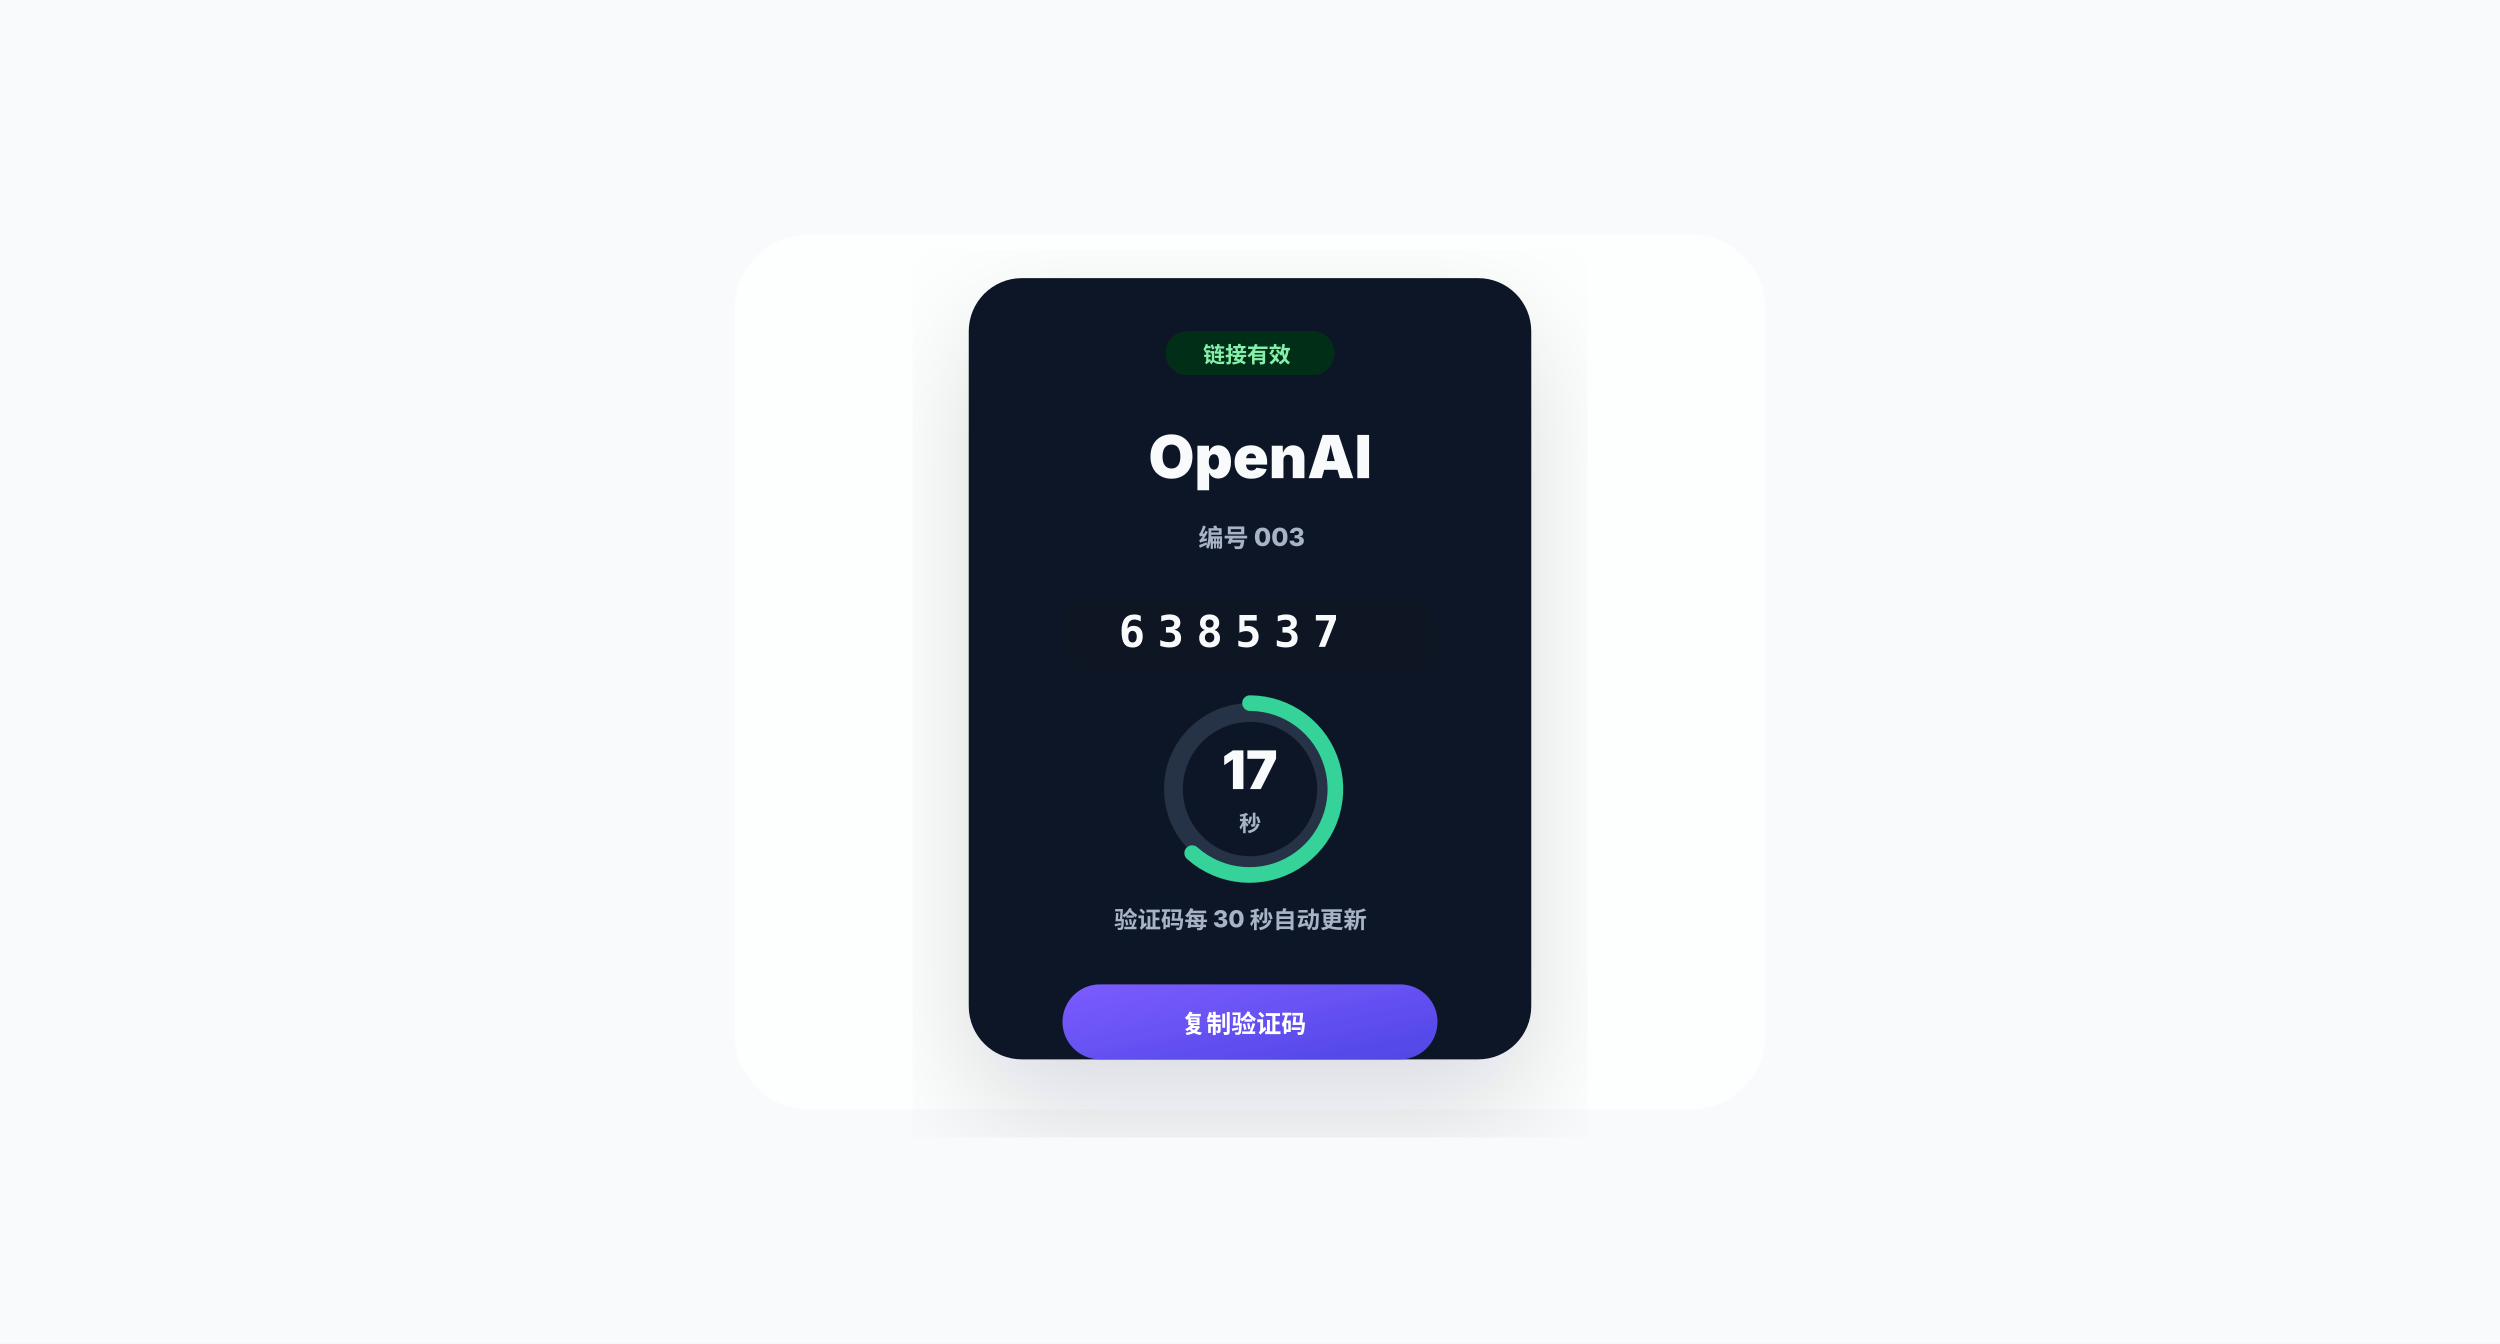
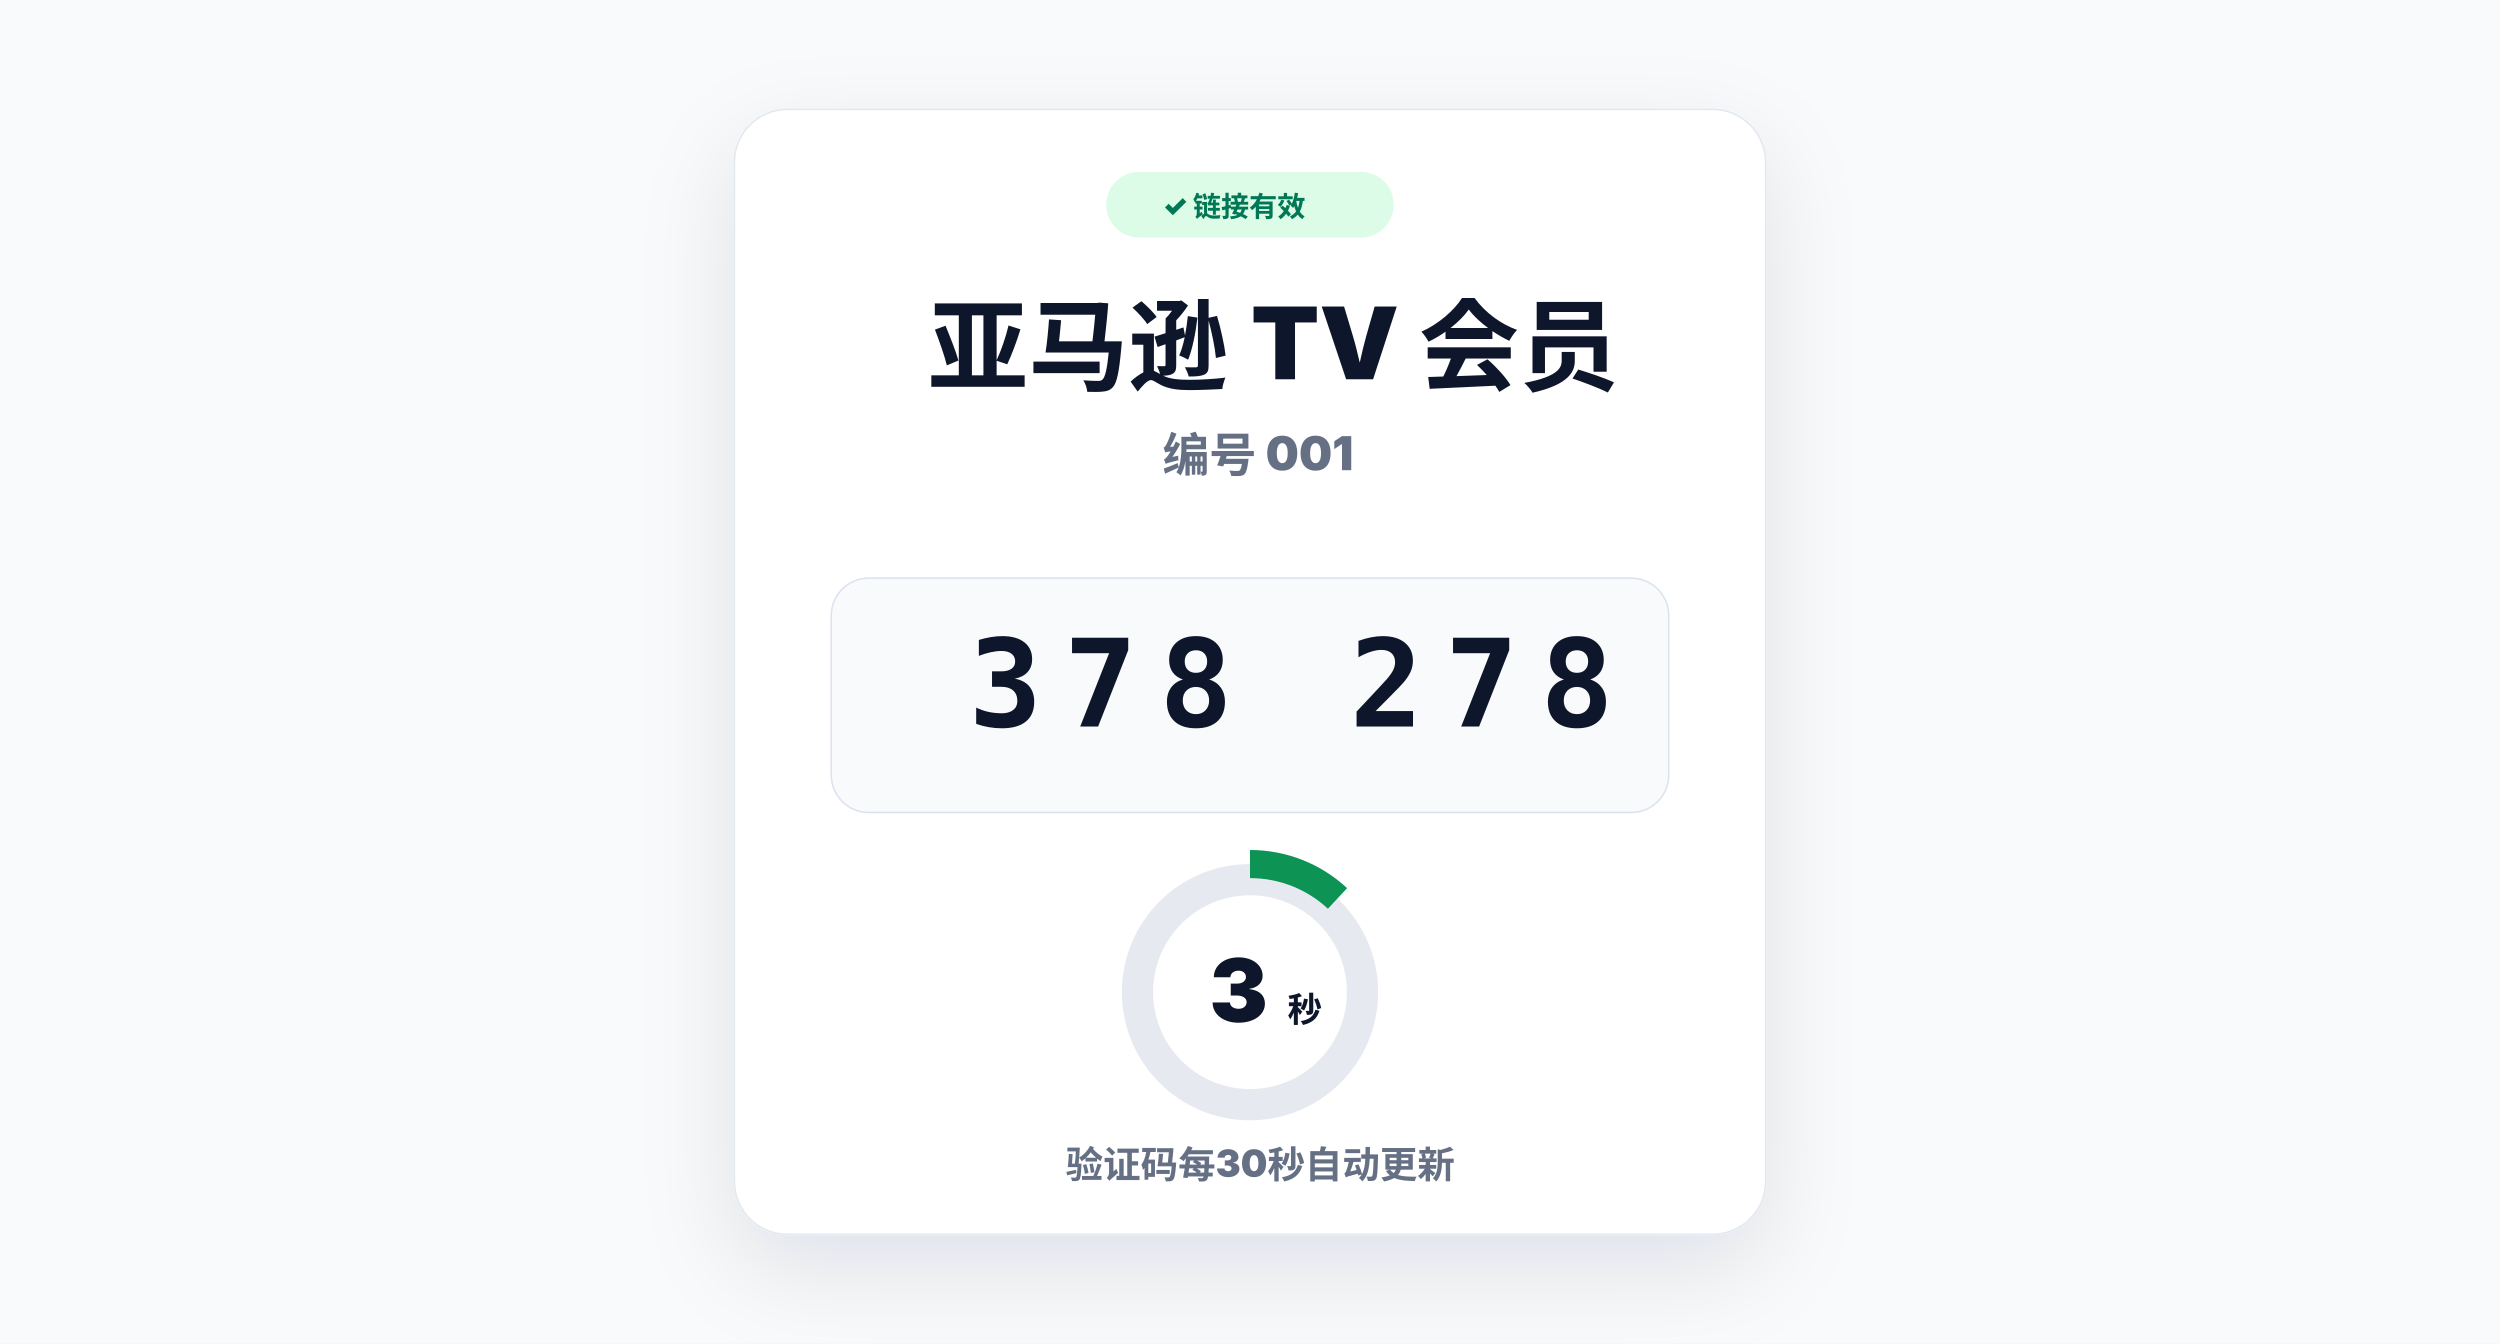
<svg xmlns="http://www.w3.org/2000/svg" width="1600" height="860" viewBox="0 0 1600 860" fill="none" role="img" aria-labelledby="title desc">
  <defs>
    <linearGradient id="bg" x1="0" y1="0" x2="1600" y2="860">
      <stop stop-color="#F8FAFC" />
-       <stop offset="1" stop-color="#EEF2FF" />
-     </linearGradient>
-     <linearGradient id="p" x1="0" y1="0" x2="1" y2="1">
-       <stop stop-color="#7C5CFF" />
-       <stop offset="1" stop-color="#4F46E5" />
+       <stop offset="1" stop-color="#EEF2F7" />
    </linearGradient>
    <filter id="s">
-       <feDropShadow dx="0" dy="32" stdDeviation="38" flood-color="#0F172A" flood-opacity=".14" />
+       <feDropShadow dx="0" dy="22" stdDeviation="30" flood-color="#0F172A" flood-opacity=".10" />
    </filter>
  </defs>
  <rect width="1600" height="860" fill="url(#bg)" />
-   <rect x="470" y="150" width="660" height="560" rx="48" fill="#fff" opacity=".72" />
-   <g filter="url(#s)">
-     <rect x="620" y="178" width="360" height="500" rx="34" fill="#111827" />
-     <rect x="746" y="212" width="108" height="28" rx="14" fill="#052E16" />
-     <text x="770" y="232" fill="#86EFAC" font-family="Inter, Arial, sans-serif" font-size="14" font-weight="900">链接有效</text>
-     <text x="735" y="306" fill="#F8FAFC" font-family="Inter, Arial, sans-serif" font-size="38" font-weight="900">OpenAI</text>
-     <text x="767" y="350" fill="#A7B3C6" font-family="Inter, Arial, sans-serif" font-size="16" font-weight="800">编号 003</text>
-     <rect x="680" y="382" width="240" height="48" rx="18" fill="#0B1220" />
-     <text x="716" y="414" fill="#F8FAFC" font-family="SFMono-Regular, Menlo, monospace" font-size="28" font-weight="900" letter-spacing="8">638537</text>
-     <circle cx="800" cy="505" r="55" fill="#263244" />
-     <path d="M800 450a55 55 0 1 1-37 96" stroke="#34D399" stroke-width="10" stroke-linecap="round" />
-     <circle cx="800" cy="505" r="43" fill="#111827" />
-     <text x="782" y="505" fill="#F8FAFC" font-family="Inter, Arial, sans-serif" font-size="34" font-weight="950">17</text>
-     <text x="793" y="532" fill="#A7B3C6" font-family="Inter, Arial, sans-serif" font-size="14" font-weight="900">秒</text>
-     <text x="713" y="594" fill="#A7B3C6" font-family="Inter, Arial, sans-serif" font-size="15" font-weight="800">验证码每 30 秒自动更新</text>
-     <rect x="680" y="630" width="240" height="48" rx="24" fill="url(#p)" />
-     <text x="756" y="661" fill="#fff" font-family="Inter, Arial, sans-serif" font-size="16" font-weight="900">复制验证码</text>
+   <g filter="url(#s)" font-family="Inter, Arial, sans-serif">
+     <rect x="470" y="70" width="660" height="720" rx="34" fill="#fff" stroke="#E2E8F0" />
+     <rect x="708" y="110" width="184" height="42" rx="21" fill="#DCFCE7" />
+     <text x="744" y="138" fill="#047857" font-size="18" font-weight="950">✓ 链接有效</text>
+     <text x="594" y="245" fill="#0F172A" font-size="64" font-weight="950">亚马逊 TV 会员</text>
+     <text x="744" y="302" fill="#667085" font-size="30" font-weight="850">编号 001</text>
+     <rect x="532" y="370" width="536" height="150" rx="24" fill="#F8FAFC" stroke="#DBE3EE" />
+     <text x="620" y="465" fill="#0F172A" font-family="SFMono-Regular, Menlo, monospace" font-size="78" font-weight="950" letter-spacing="14">378 278</text>
+     <circle cx="800" cy="635" r="82" fill="#E6EAF0" />
+     <path d="M800 553a82 82 0 0 1 56 22" stroke="#079455" stroke-width="18" />
+     <circle cx="800" cy="635" r="62" fill="#fff" />
+     <text x="774" y="654" fill="#0F172A" font-size="56" font-weight="950">3</text>
+     <text x="824" y="654" fill="#0F172A" font-size="22" font-weight="900">秒</text>
+     <text x="682" y="754" fill="#667085" font-size="24" font-weight="850">验证码每30秒自动更新</text>
  </g>
</svg>
